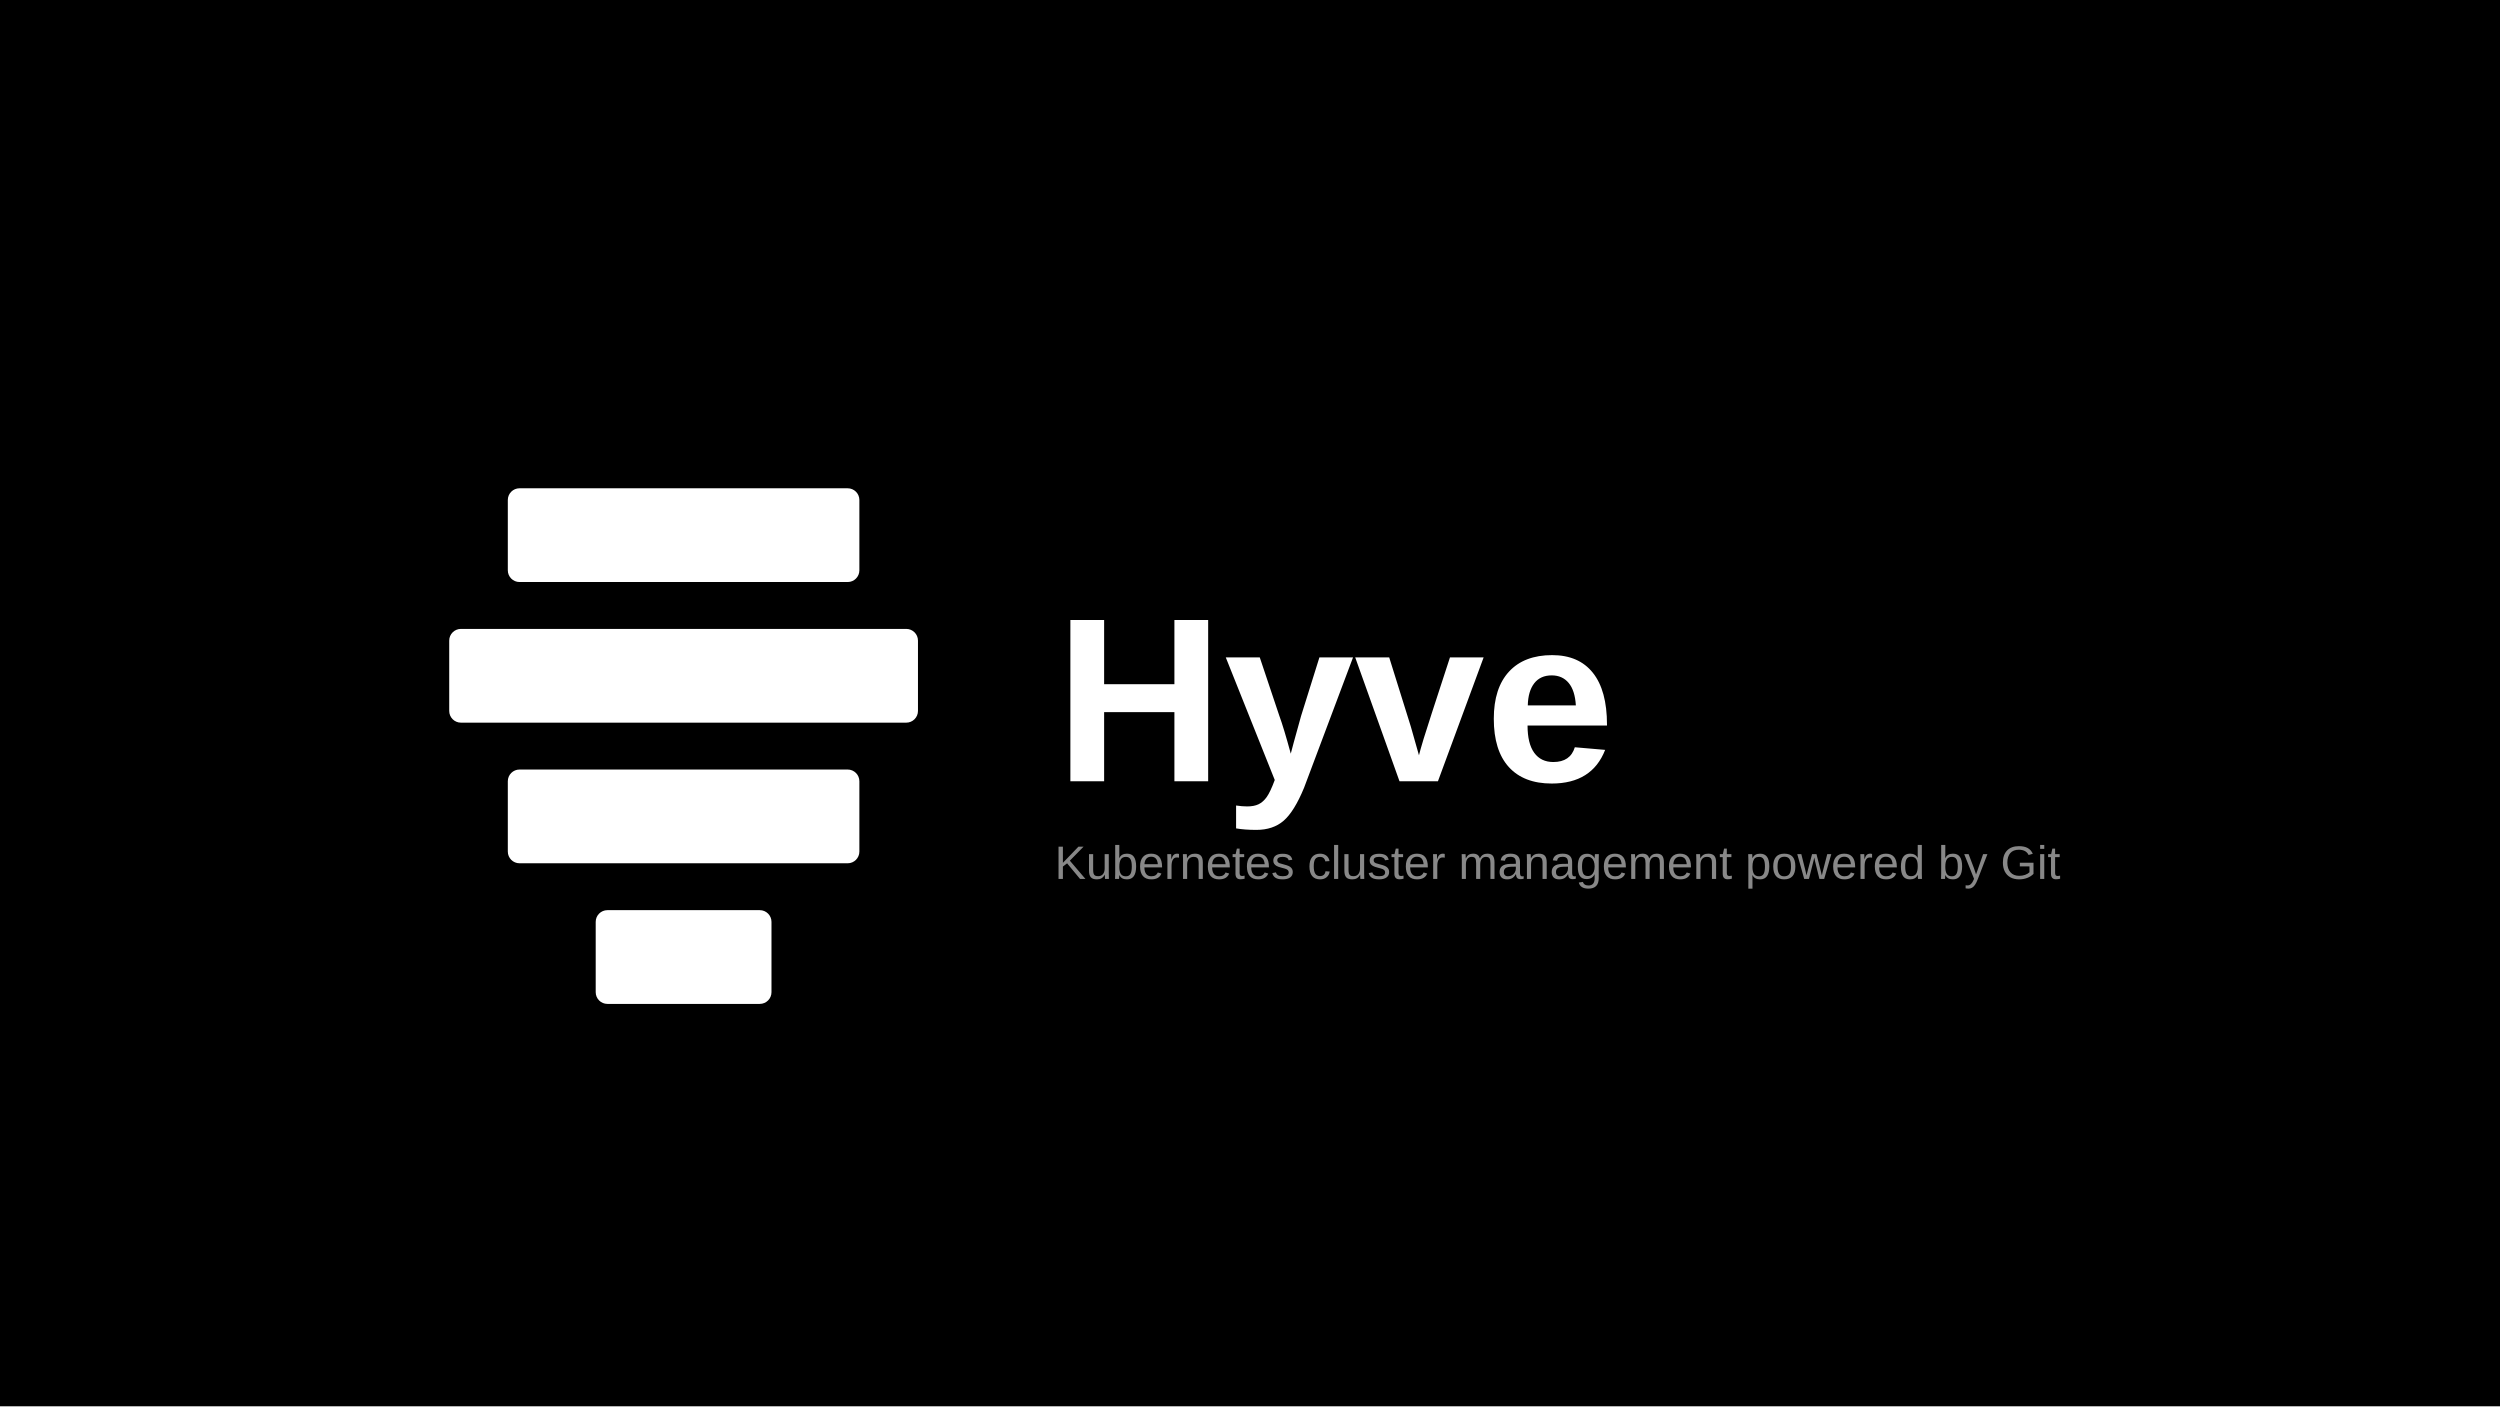
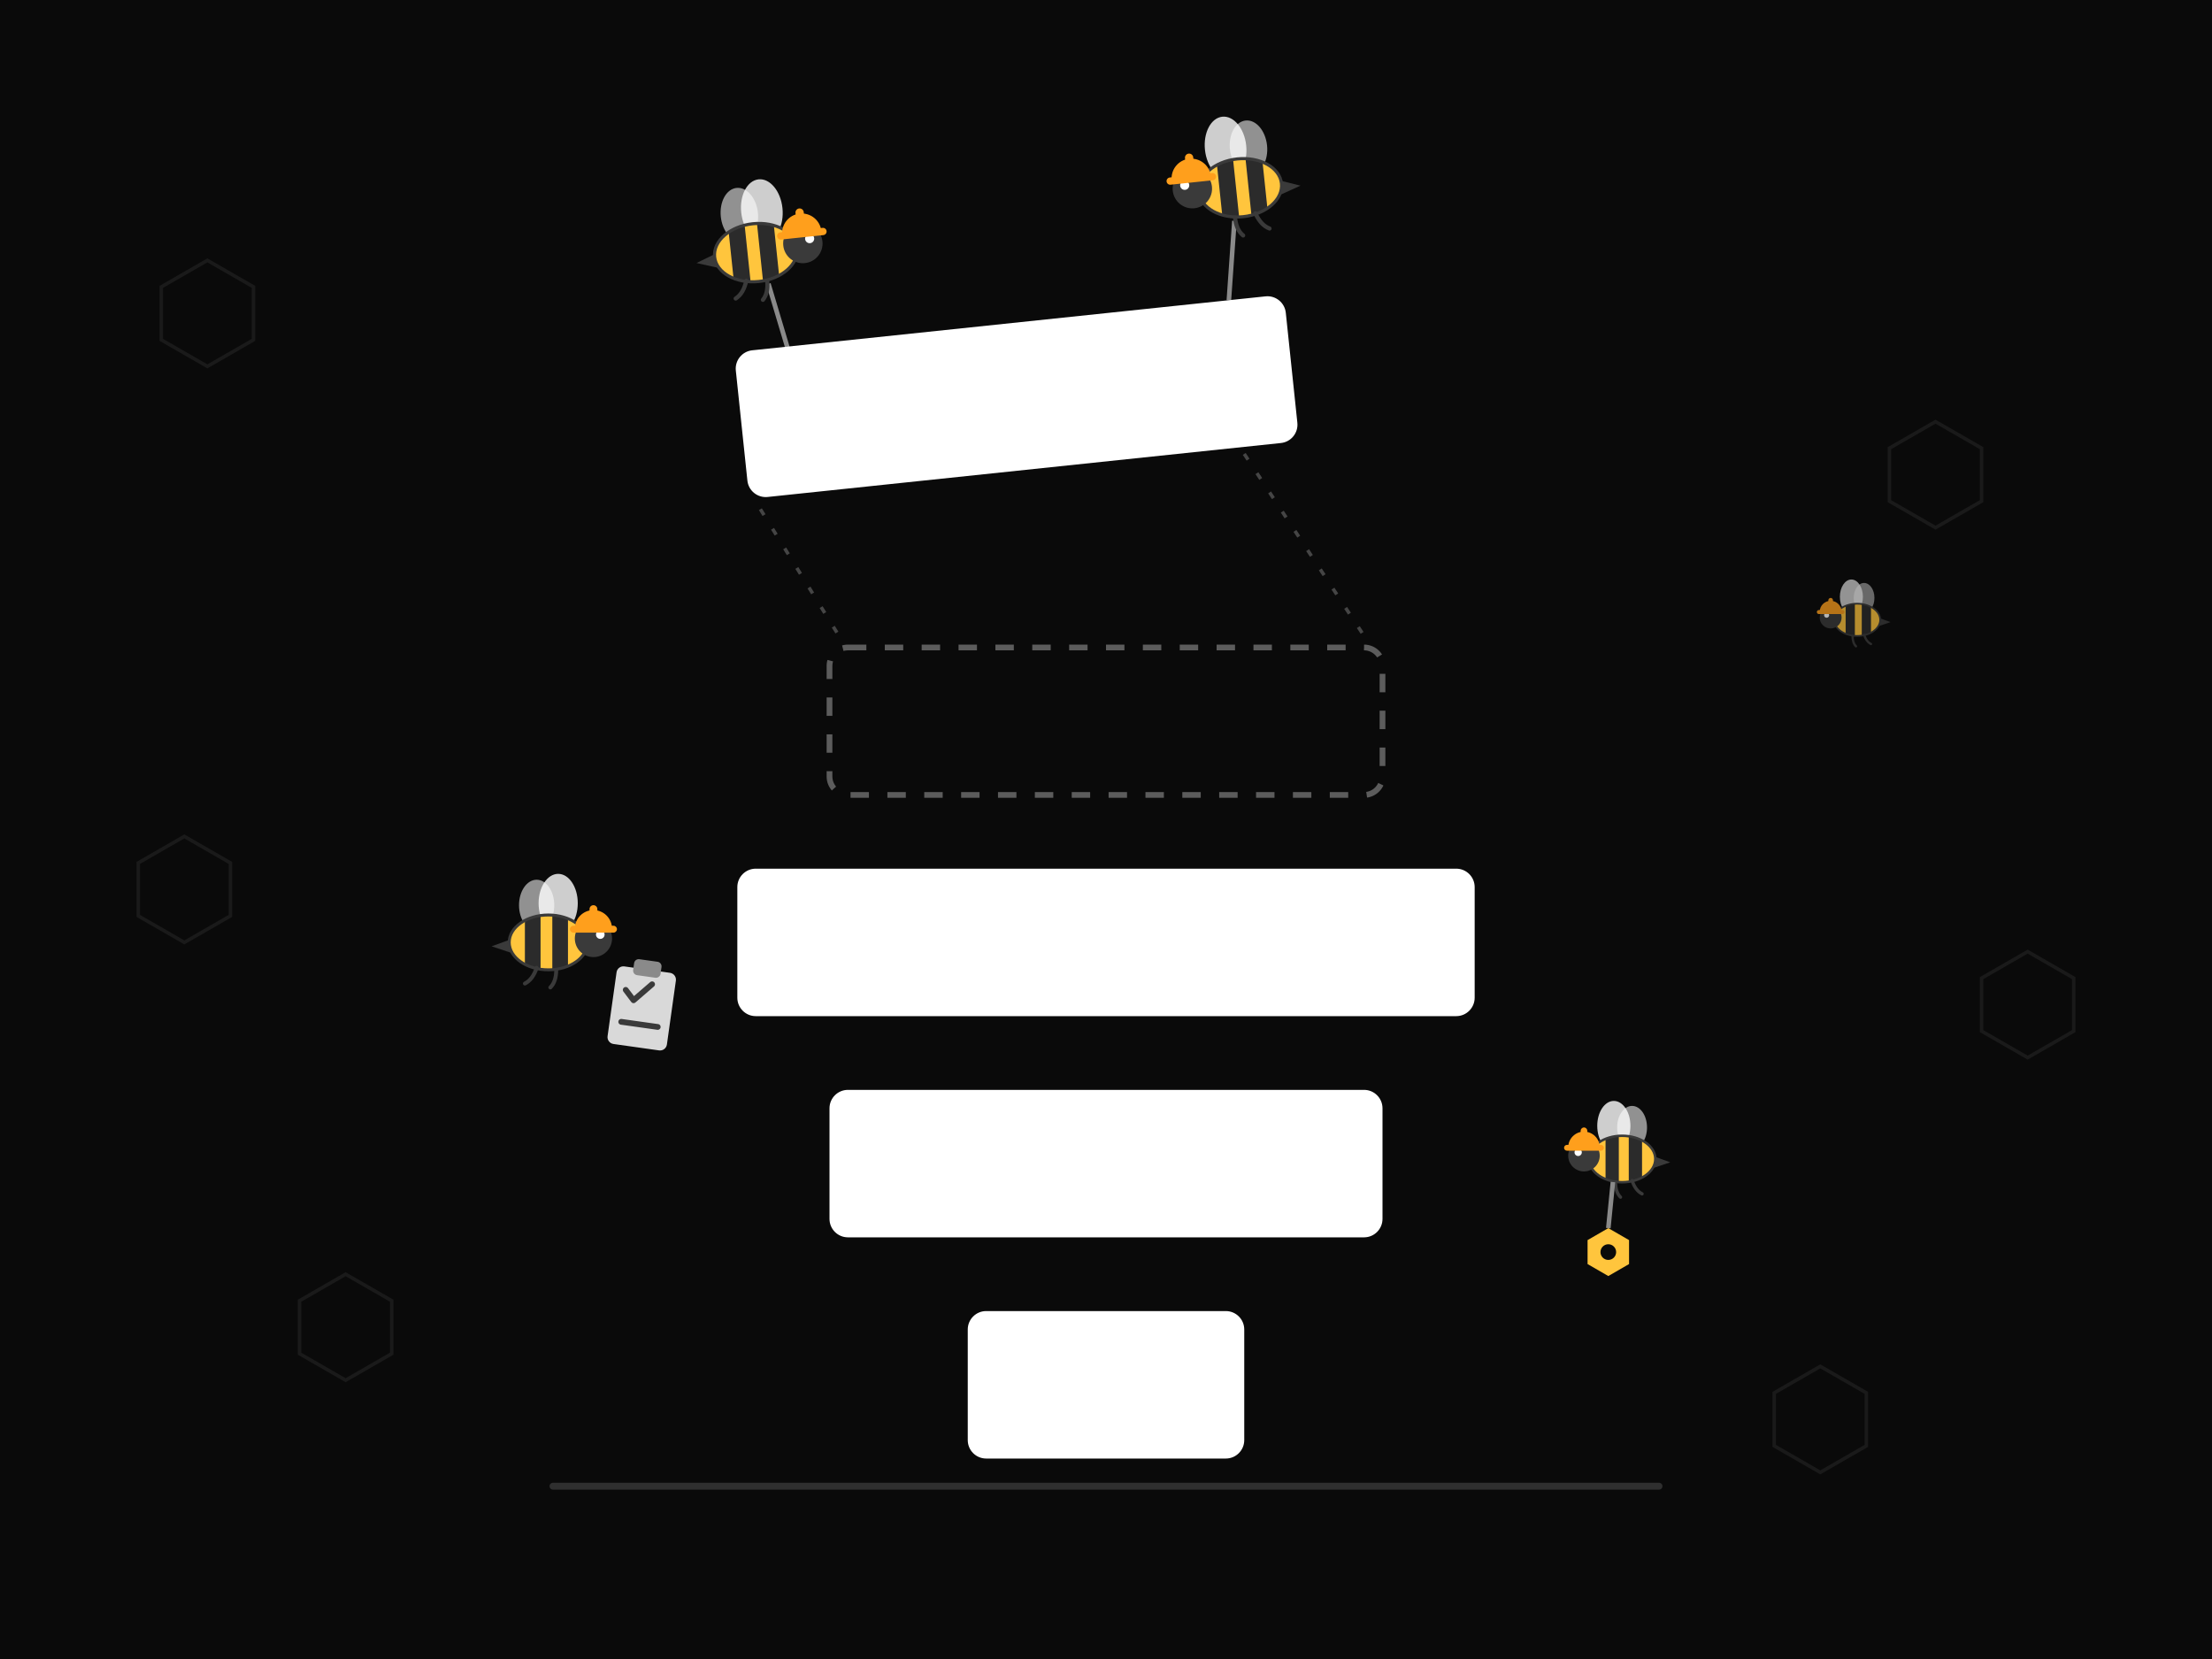
- <svg xmlns="http://www.w3.org/2000/svg" width="1280" height="720" viewBox="0 0 1280 720">
-   <rect width="1280" height="720" fill="#000000" />
-   <g transform="translate(200, 250) scale(3)">
-     <rect x="20" y="0" width="60" height="16" fill="#ffffff" rx="2" />
-     <rect x="10" y="24" width="80" height="16" fill="#ffffff" rx="2" />
-     <rect x="20" y="48" width="60" height="16" fill="#ffffff" rx="2" />
-     <rect x="35" y="72" width="30" height="16" fill="#ffffff" rx="2" />
+ <svg xmlns="http://www.w3.org/2000/svg" width="960" height="720" viewBox="0 -33 960 720" role="img" aria-label="Worker bees in hard hats assembling the Hyve logo block by block">
+   <defs>
+     <style>
+       .wing {
+         transform-box: fill-box;
+         transform-origin: 50% 100%;
+         animation: flap 0.16s ease-in-out infinite alternate;
+       }
+       .wing-back { animation-delay: 0.08s; }
+       @keyframes flap {
+         from { transform: scaleY(1) rotate(0deg); }
+         to   { transform: scaleY(0.35) rotate(-8deg); }
+       }
+       .bob   { animation: bob 2.6s ease-in-out infinite; }
+       .bob-2 { animation: bob 3.1s ease-in-out infinite; animation-delay: 0.6s; }
+       .bob-3 { animation: bob 2.2s ease-in-out infinite; animation-delay: 1.1s; }
+       @keyframes bob {
+         0%, 100% { transform: translateY(0); }
+         50%      { transform: translateY(-9px); }
+       }
+       .drift { animation: drift 9s ease-in-out infinite; }
+       @keyframes drift {
+         0%, 100% { transform: translate(0, 0); }
+         50%      { transform: translate(-26px, 14px); }
+       }
+       .dash-crawl {
+         stroke-dasharray: 8 8;
+         animation: crawl 1.6s linear infinite;
+       }
+       @keyframes crawl {
+         to { stroke-dashoffset: -16; }
+       }
+     </style>
+     <g id="bee">
+       <ellipse class="wing wing-back" cx="-6" cy="-19" rx="9" ry="13" fill="#ffffff" opacity="0.55" />
+       <ellipse class="wing" cx="5" cy="-20" rx="10" ry="15" fill="#ffffff" opacity="0.8" />
+       <path d="M -18 -2 L -29 2 L -17 6 Z" fill="#3a3a3a" />
+       <ellipse cx="0" cy="0" rx="20" ry="14" fill="#FFC53D" />
+       <clipPath id="bee-body-clip">
+         <ellipse cx="0" cy="0" rx="20" ry="14" />
+       </clipPath>
+       <g clip-path="url(#bee-body-clip)">
+         <rect x="-12" y="-15" width="8" height="30" fill="#2b2b2b" />
+         <rect x="2" y="-15" width="8" height="30" fill="#2b2b2b" />
+       </g>
+       <ellipse cx="0" cy="0" rx="20" ry="14" fill="none" stroke="#3a3a3a" stroke-width="1.5" />
+       <path d="M -6 13 q -2 6 -6 8 M 4 14 q 0 6 -3 9" stroke="#3a3a3a" stroke-width="2" fill="none" stroke-linecap="round" />
+       <circle cx="23" cy="-2" r="9.5" fill="#3a3a3a" />
+       <circle cx="26.5" cy="-4" r="2.2" fill="#ffffff" />
+       <path d="M 13.5 -7 A 9.5 9.5 0 0 1 32.5 -7 Z" fill="#FF9F1C" />
+       <rect x="11" y="-8.5" width="24" height="3.5" rx="1.75" fill="#FF9F1C" />
+       <rect x="21" y="-19" width="4" height="5" rx="2" fill="#FF9F1C" />
+     </g>
+     <path id="hex" d="M 20 0 L 40 11.5 L 40 34.5 L 20 46 L 0 34.5 L 0 11.5 Z" fill="none" stroke="#2a2a2a" stroke-width="1.5" />
+   </defs>
+   <rect x="0" y="-33" width="960" height="720" fill="#0a0a0a" />
+   <g opacity="0.5">
+     <use href="#hex" x="70" y="80" />
+     <use href="#hex" x="130" y="520" />
+     <use href="#hex" x="820" y="150" />
+     <use href="#hex" x="770" y="560" />
+     <use href="#hex" x="60" y="330" />
+     <use href="#hex" x="860" y="380" />
  </g>
-   <text x="540" y="400" font-family="Arial, sans-serif" font-size="120" font-weight="bold" fill="#ffffff">Hyve</text>
-   <text x="540" y="450" font-family="Arial, sans-serif" font-size="24" fill="#888888">Kubernetes cluster management powered by Git</text>
+   <line x1="240" y1="612" x2="720" y2="612" stroke="#2f2f2f" stroke-width="3" stroke-linecap="round" />
+   <rect x="420" y="536" width="120" height="64" rx="8" fill="#ffffff" />
+   <rect x="360" y="440" width="240" height="64" rx="8" fill="#ffffff" />
+   <rect x="320" y="344" width="320" height="64" rx="8" fill="#ffffff" />
+   <rect class="dash-crawl" x="360" y="248" width="240" height="64" rx="8" fill="none" stroke="#5c5c5c" stroke-width="2.5" />
+   <g stroke="#454545" stroke-width="1.5" stroke-dasharray="3 7">
+     <line x1="330" y1="188" x2="366" y2="246" />
+     <line x1="540" y1="164" x2="594" y2="246" />
+   </g>
+   <g class="bob">
+     <g transform="translate(316, 96) rotate(-6)">
+       <line x1="18" y1="-4" x2="24" y2="28" stroke="#8a8a8a" stroke-width="2" />
+       <line x1="222" y1="-10" x2="216" y2="24" stroke="#8a8a8a" stroke-width="2" />
+       <rect x="0" y="24" width="240" height="64" rx="8" fill="#ffffff" />
+       <use href="#bee" transform="translate(14, -18) scale(0.9)" />
+       <use href="#bee" transform="translate(226, -24) scale(0.9) scale(-1,1)" />
+     </g>
+   </g>
+   <g class="bob-2">
+     <use href="#bee" transform="translate(238, 376) scale(0.85)" />
+     <g transform="translate(268, 386) rotate(8)">
+       <rect x="0" y="0" width="26" height="34" rx="3" fill="#d9d9d9" />
+       <rect x="7" y="-4" width="12" height="7" rx="2" fill="#8a8a8a" />
+       <path d="M 5 10 l 4 4 l 7 -8 M 5 24 h 16" stroke="#3a3a3a" stroke-width="2.5" fill="none" stroke-linecap="round" stroke-linejoin="round" />
+     </g>
+   </g>
+   <g class="bob-3">
+     <g transform="translate(704, 470)">
+       <use href="#bee" transform="scale(0.72) scale(-1,1)" />
+       <line x1="-4" y1="10" x2="-6" y2="30" stroke="#8a8a8a" stroke-width="2" />
+       <path d="M -6 30 l 9 5.2 v 10.4 l -9 5.2 l -9 -5.2 v -10.4 Z" fill="#FFC53D" />
+       <circle cx="-6" cy="40.4" r="3.4" fill="#0a0a0a" />
+     </g>
+   </g>
+   <g class="drift" opacity="0.7">
+     <use href="#bee" transform="translate(806, 236) scale(0.5) scale(-1,1)" />
+   </g>
</svg>
